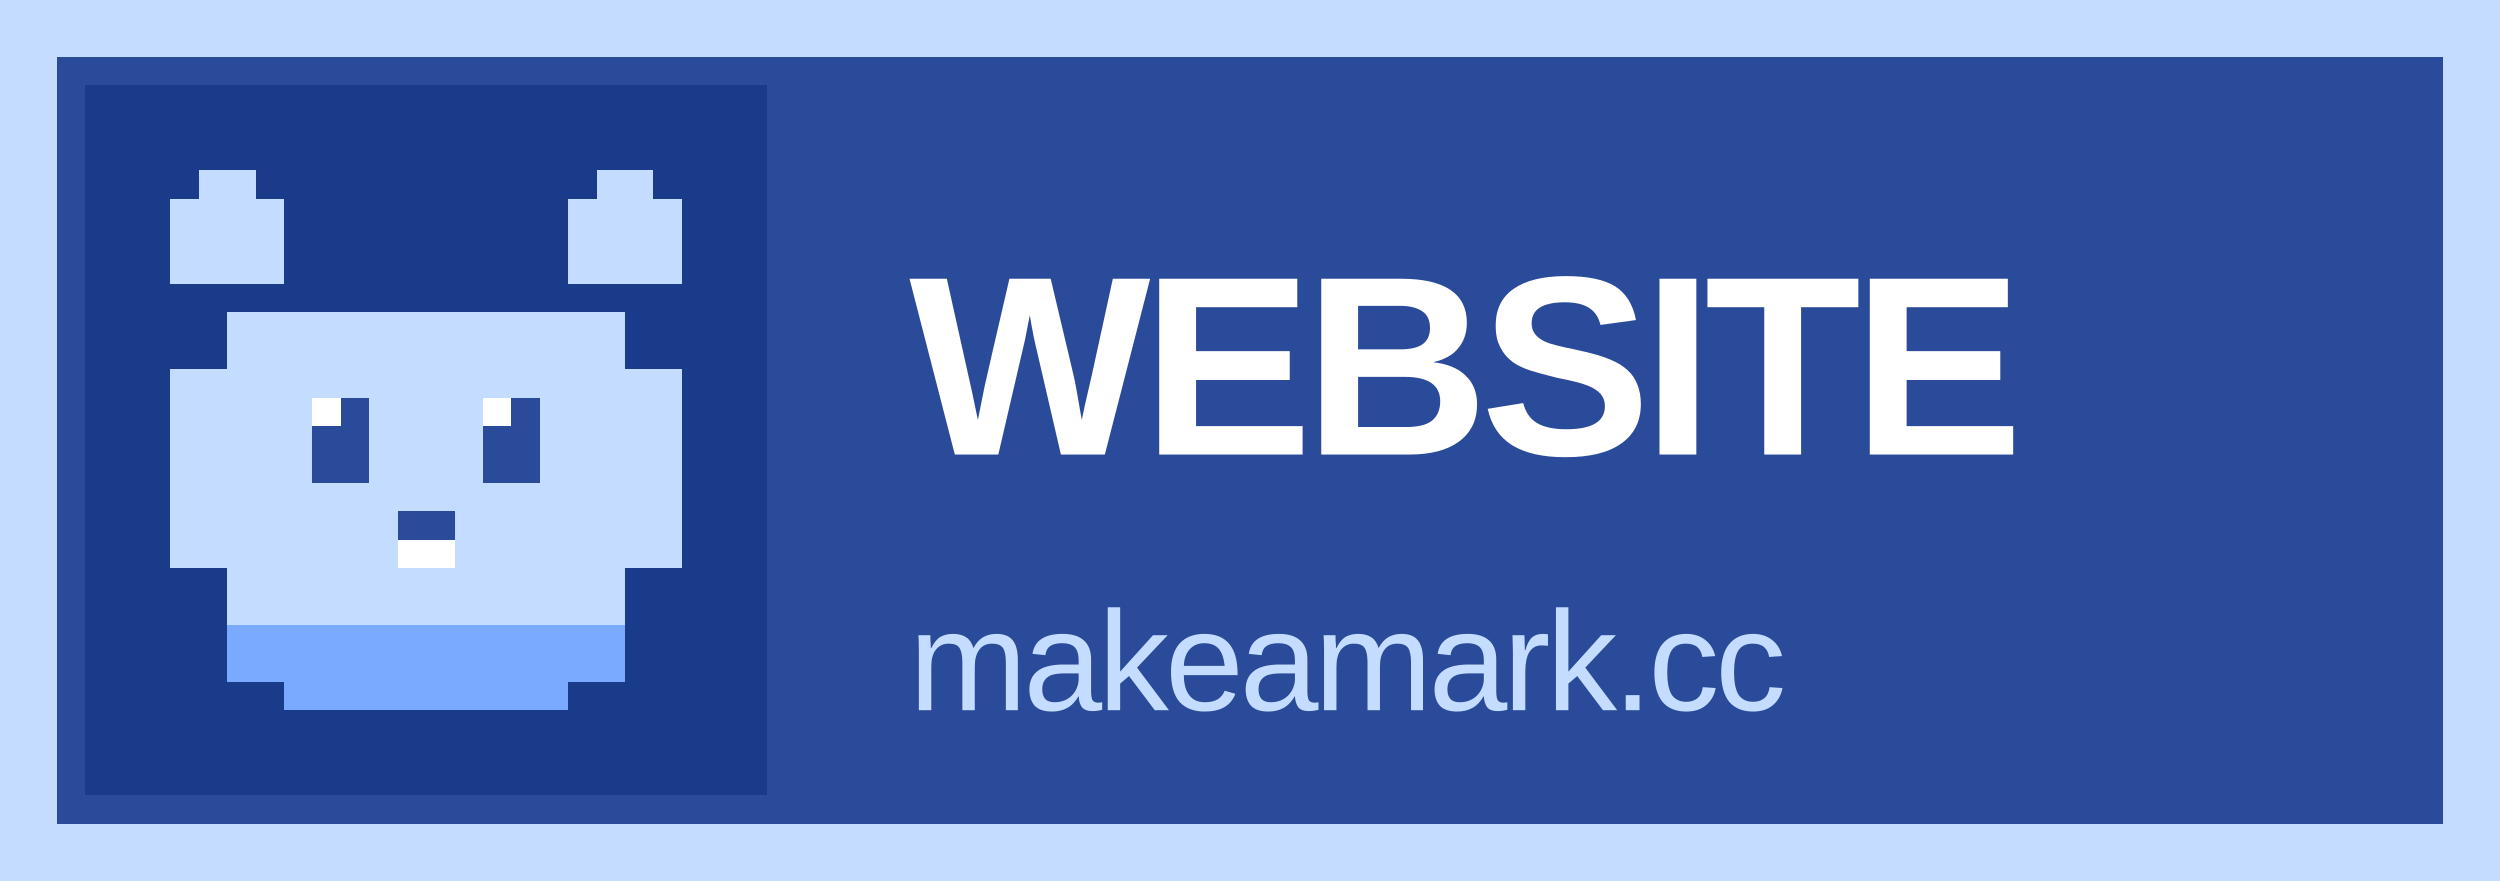
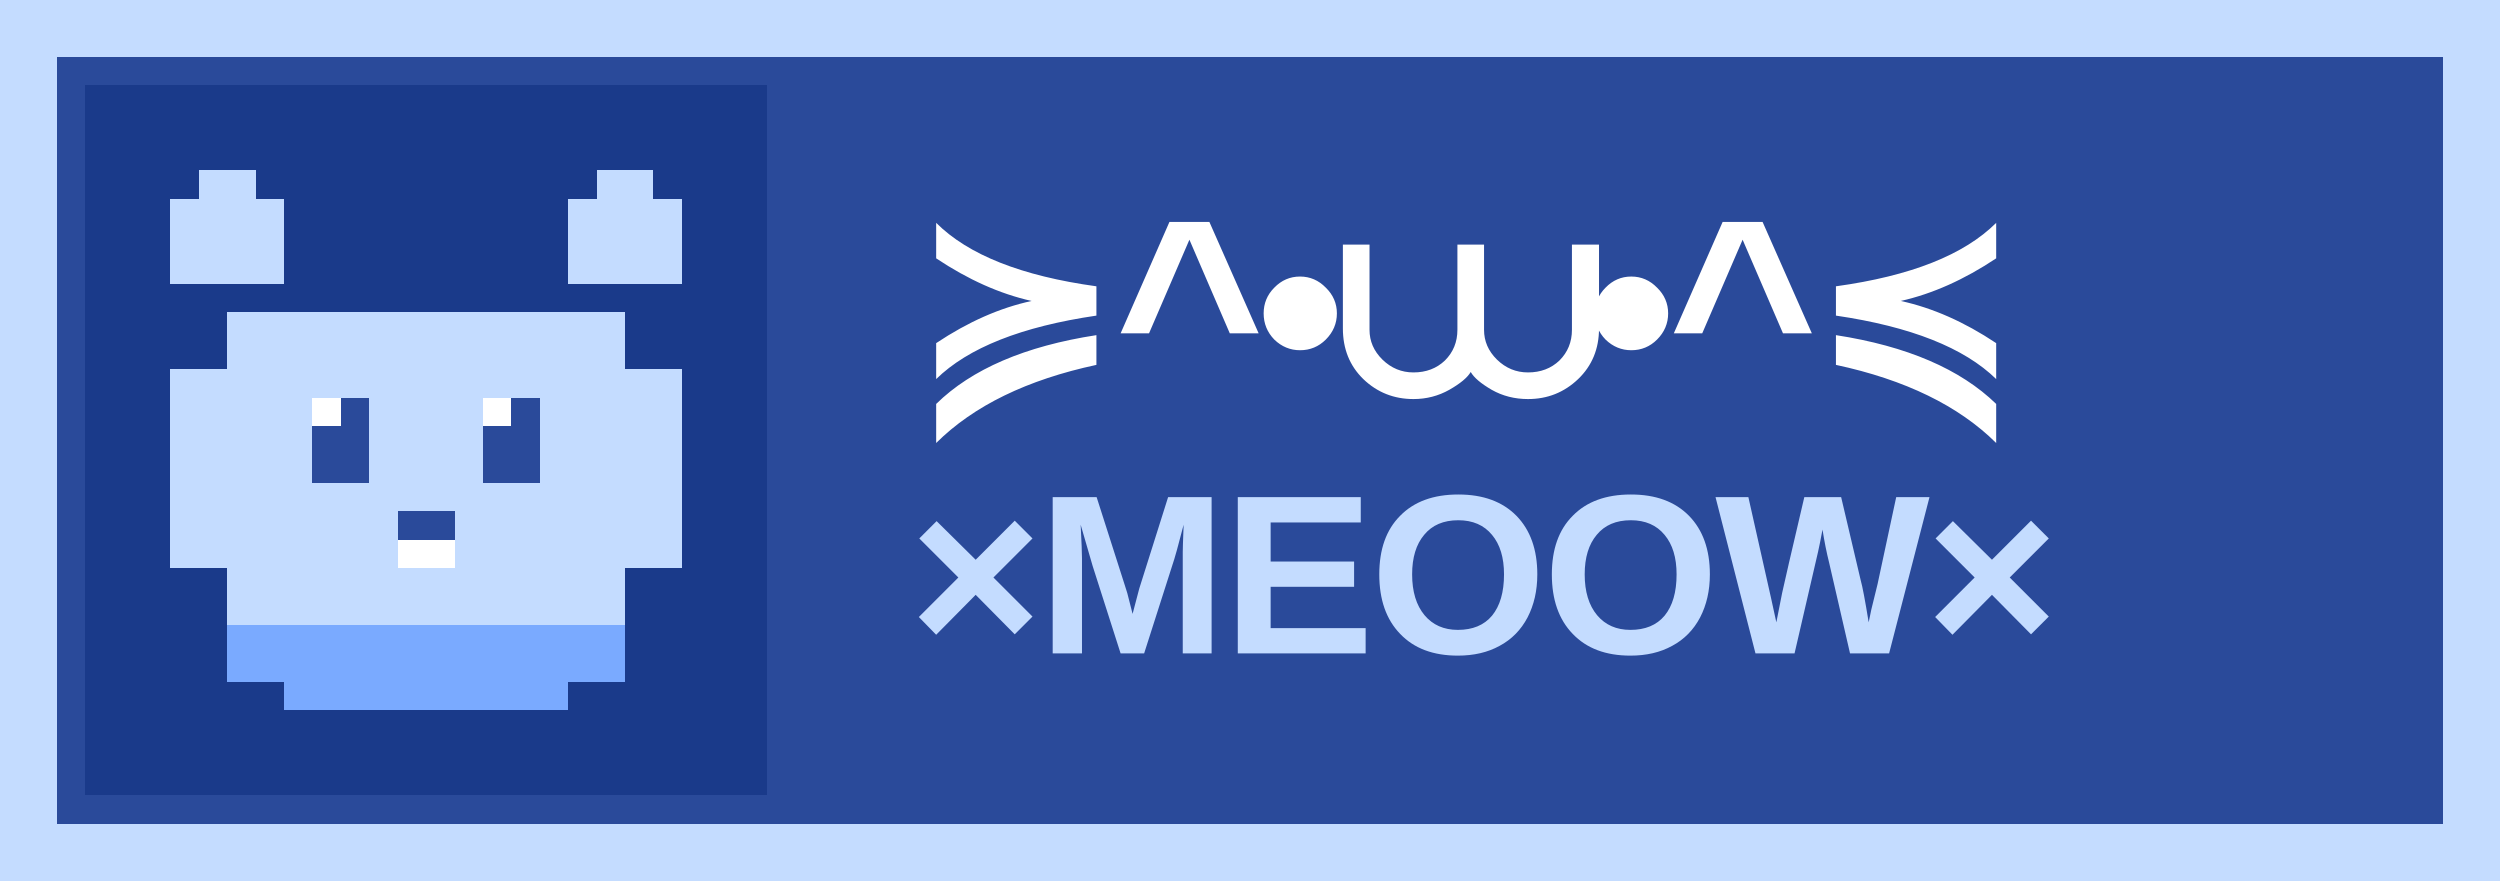
<svg xmlns="http://www.w3.org/2000/svg" width="88" height="31" viewBox="0 0 88 31" shape-rendering="crispEdges">
  <rect x="0" y="0" width="88" height="31" fill="#2a4a9a" />
  <rect x="0" y="0" width="88" height="2" fill="#c4dcff" />
  <rect x="0" y="29" width="88" height="2" fill="#c4dcff" />
  <rect x="0" y="0" width="2" height="31" fill="#c4dcff" />
  <rect x="86" y="0" width="2" height="31" fill="#c4dcff" />
  <rect x="3" y="3" width="24" height="25" fill="#1a3a8a" />
  <rect x="6" y="7" width="4" height="3" fill="#c4dcff" />
  <rect x="20" y="7" width="4" height="3" fill="#c4dcff" />
  <rect x="7" y="6" width="2" height="1" fill="#c4dcff" />
  <rect x="21" y="6" width="2" height="1" fill="#c4dcff" />
  <rect x="8" y="11" width="14" height="11" fill="#c4dcff" />
  <rect x="6" y="13" width="2" height="7" fill="#c4dcff" />
  <rect x="22" y="13" width="2" height="7" fill="#c4dcff" />
  <rect x="8" y="22" width="14" height="2" fill="#7aaaff" />
  <rect x="10" y="24" width="10" height="1" fill="#7aaaff" />
  <rect x="11" y="14" width="2" height="3" fill="#2a4a9a" />
  <rect x="17" y="14" width="2" height="3" fill="#2a4a9a" />
  <rect x="11" y="14" width="1" height="1" fill="#ffffff" />
  <rect x="17" y="14" width="1" height="1" fill="#ffffff" />
  <rect x="14" y="18" width="2" height="1" fill="#2a4a9a" />
  <rect x="14" y="19" width="2" height="1" fill="#ffffff" />
-   <text x="32" y="16" fill="#ffffff" font-family="Arial, Helvetica, sans-serif" font-size="9" font-weight="900" letter-spacing="-0.3" style="text-transform: none;">WEBSITE</text>
-   <text x="32" y="25" fill="#c4dcff" font-family="Arial, Helvetica, sans-serif" font-size="5" letter-spacing="-0.15" style="text-transform: none;">makeamark.cc</text>
+   <text x="32" y="14" fill="#ffffff" font-family="Arial, Helvetica, sans-serif" font-size="9" font-weight="900" letter-spacing="-0.3">≽^•⩊•^≼</text>
+   <text x="32" y="23" fill="#c4dcff" font-family="Arial, Helvetica, sans-serif" font-size="8" font-weight="900" letter-spacing="-0.15">×MEOOW×</text>
</svg>
